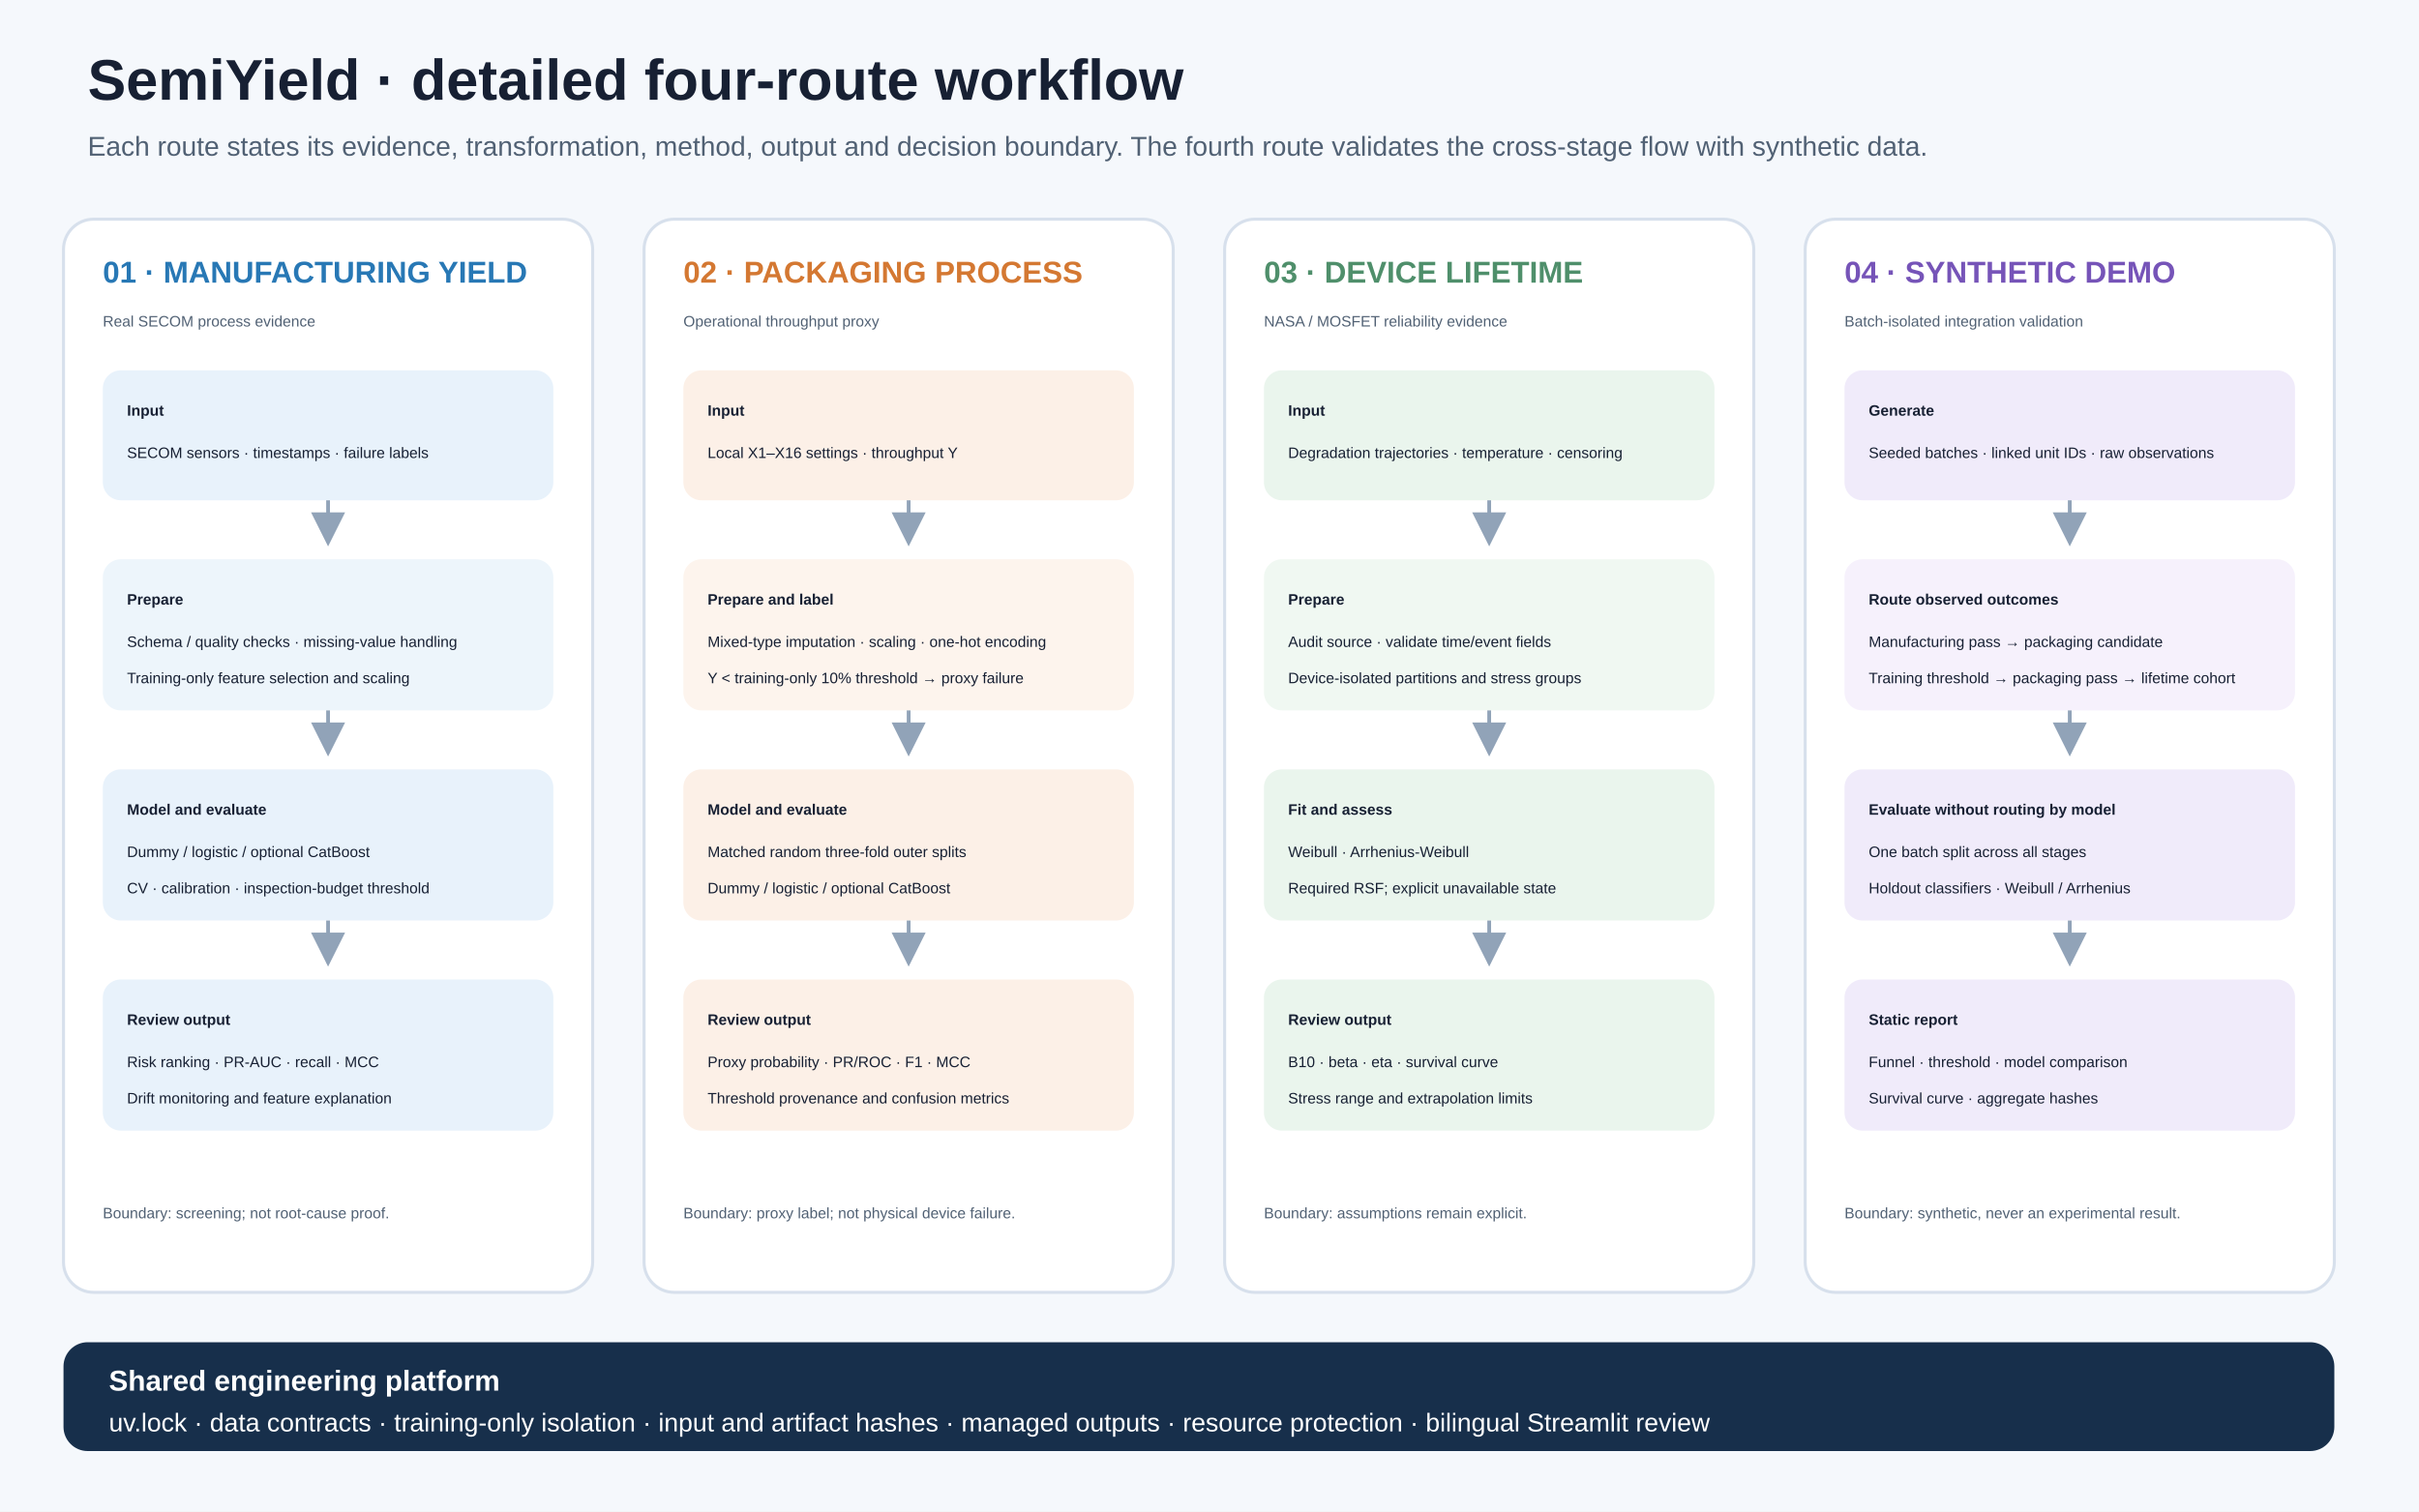
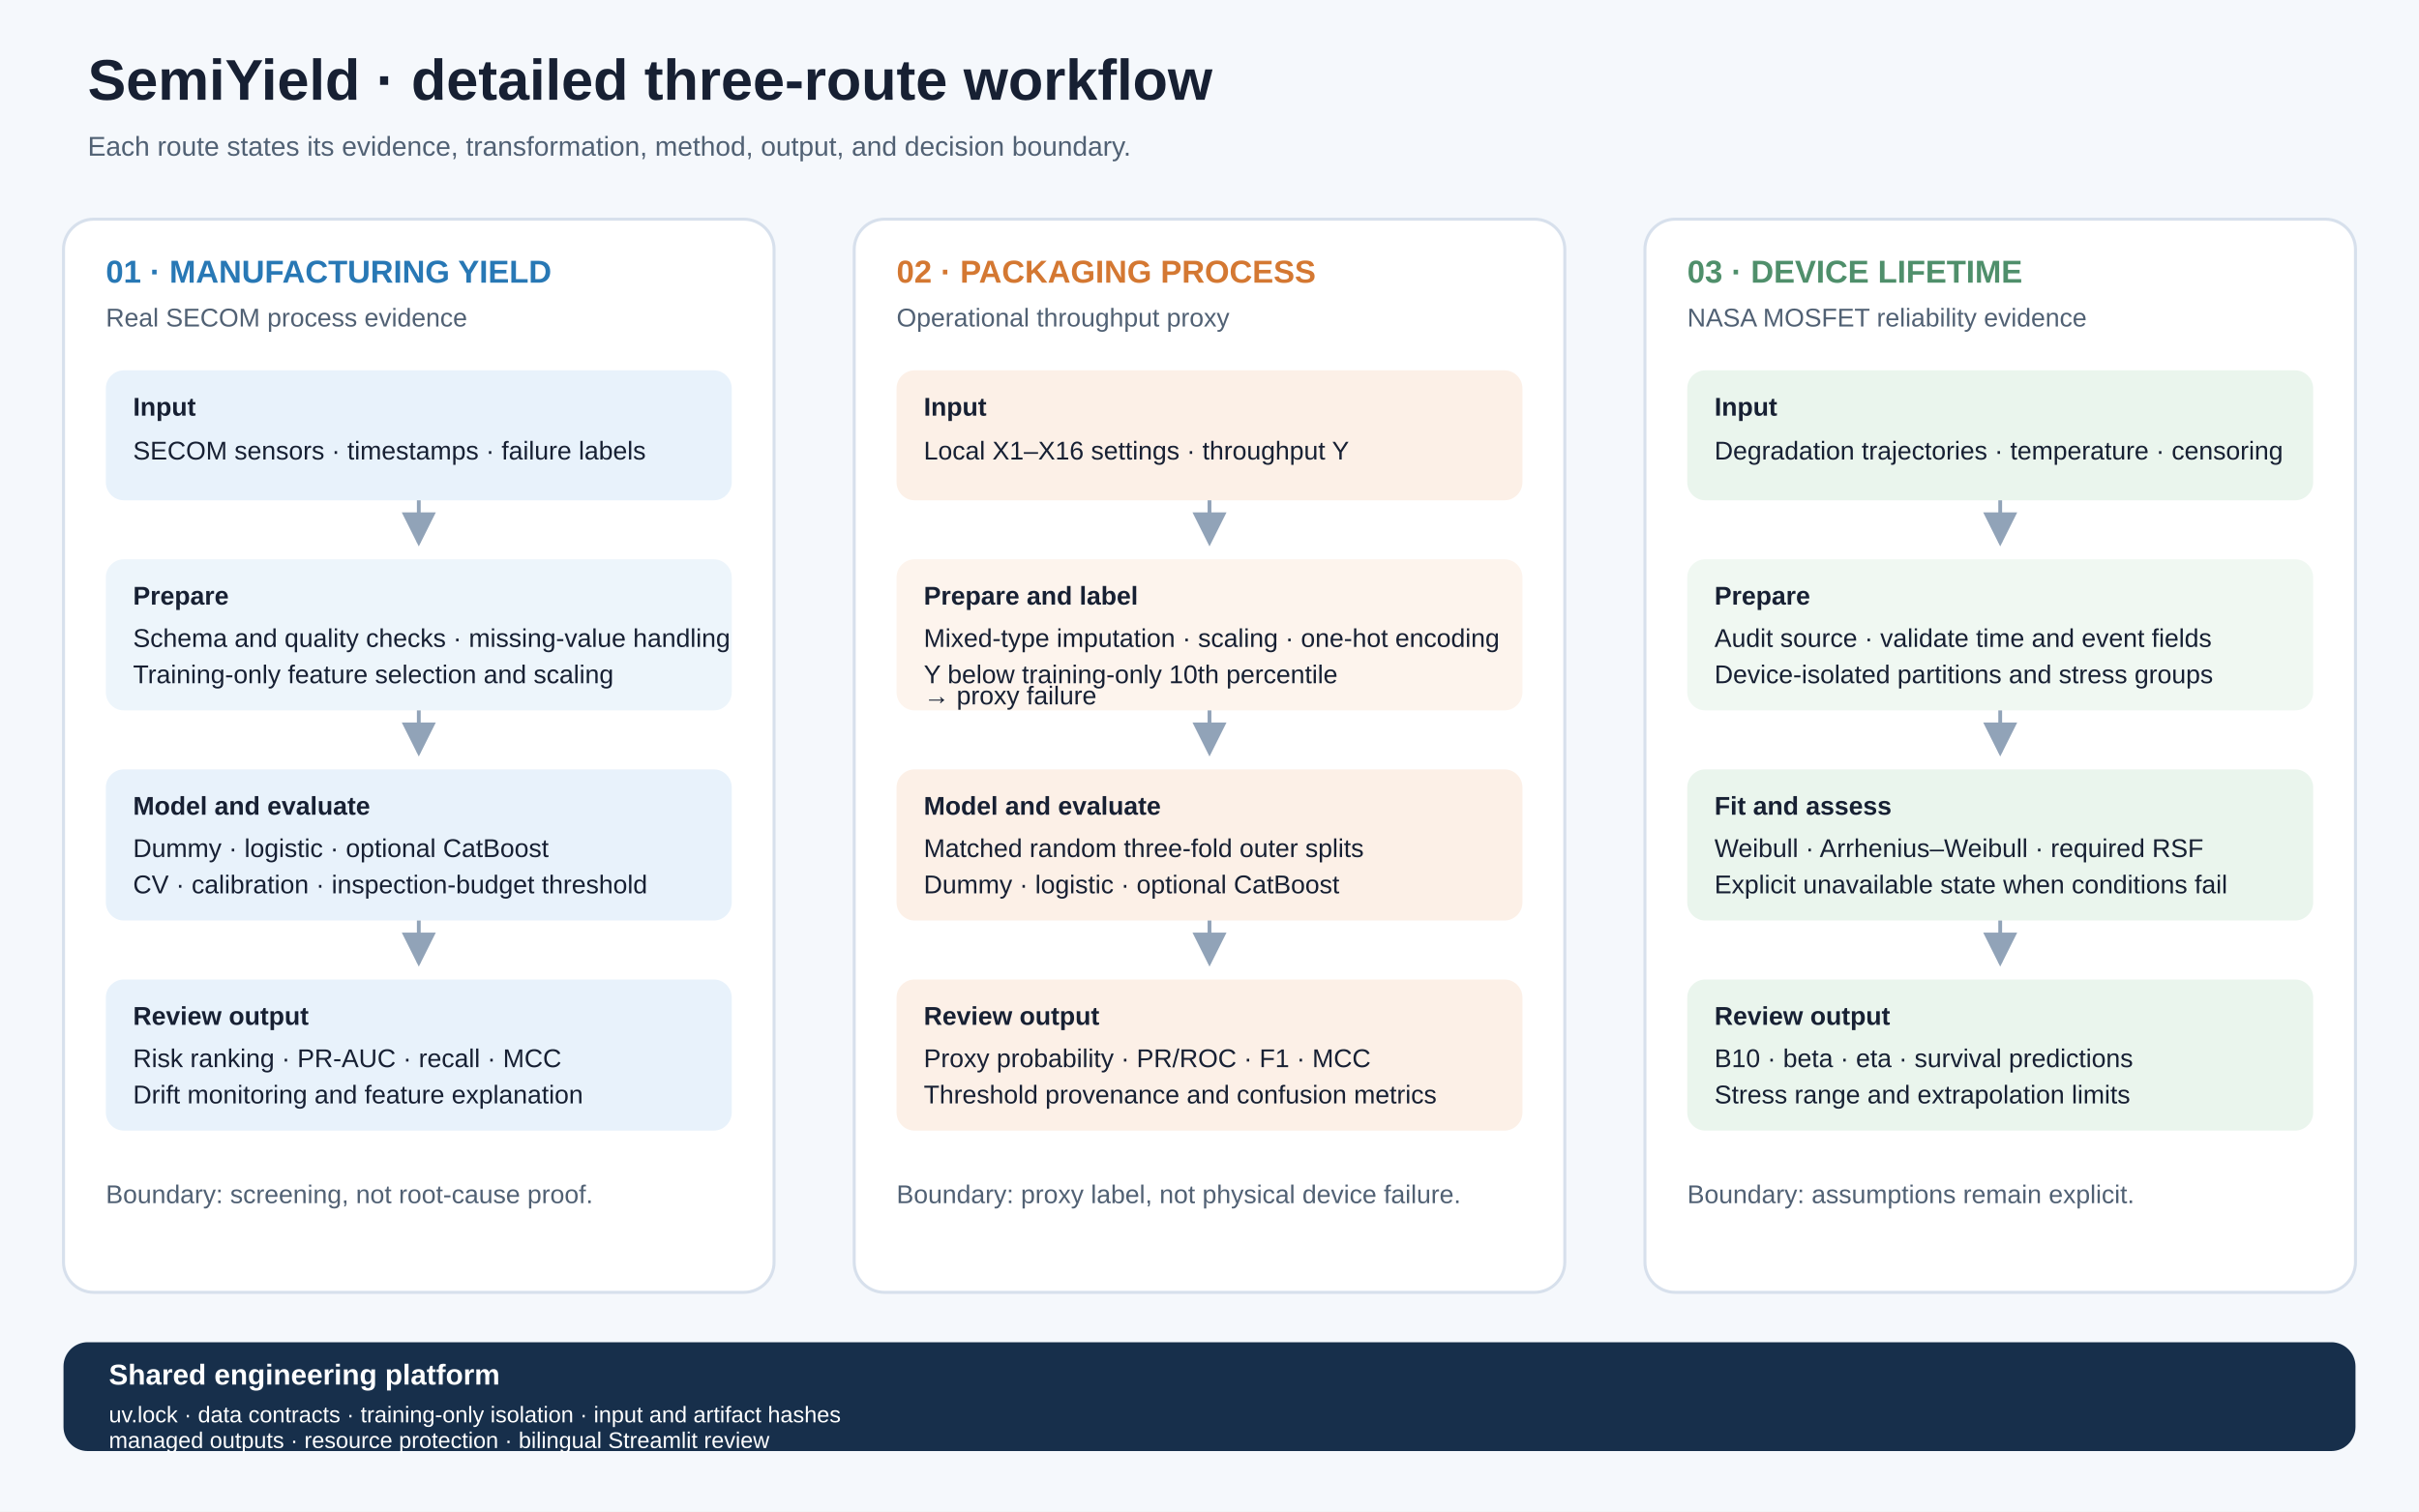
<svg xmlns="http://www.w3.org/2000/svg" width="1600" height="1000" viewBox="0 0 1600 1000" role="img" aria-labelledby="title desc">
  <defs>
    <marker id="arrow" markerWidth="9" markerHeight="9" refX="8" refY="4.5" orient="auto">
      <path d="M0 0 L9 4.5 L0 9z" fill="#91a3b8" />
    </marker>
  </defs>
  <rect width="1600" height="1000" fill="#f5f8fc" />
  <g font-family="Arial, sans-serif" fill="#172033">
-     <text x="58" y="66" font-size="38" font-weight="700">SemiYield · detailed four-route workflow</text>
-     <text x="58" y="103" font-size="18" fill="#516174">Each route states its evidence, transformation, method, output and decision boundary. The fourth route validates the cross-stage flow with synthetic data.</text>
+     <text x="58" y="66" font-size="38" font-weight="700">SemiYield · detailed three-route workflow</text>
+     <text x="58" y="103" font-size="18" fill="#516174">Each route states its evidence, transformation, method, output, and decision boundary.</text>
    <g fill="#fff" stroke="#d7e0ec" stroke-width="2">
-       <rect x="42" y="145" width="350" height="710" rx="20" />
-       <rect x="426" y="145" width="350" height="710" rx="20" />
-       <rect x="810" y="145" width="350" height="710" rx="20" />
-       <rect x="1194" y="145" width="350" height="710" rx="20" />
+       <rect x="42" y="145" width="470" height="710" rx="20" />
+       <rect x="565" y="145" width="470" height="710" rx="20" />
+       <rect x="1088" y="145" width="470" height="710" rx="20" />
    </g>
-     <g font-size="10">
-       <text x="68" y="187" font-size="20" font-weight="700" fill="#2878b5">01 · MANUFACTURING YIELD</text>
-       <text x="68" y="216" fill="#516174">Real SECOM process evidence</text>
-       <rect x="68" y="245" width="298" height="86" rx="12" fill="#e8f2fb" />
-       <text x="84" y="275" font-weight="700">Input</text>
-       <text x="84" y="303">SECOM sensors · timestamps · failure labels</text>
-       <path d="M217 331v28" stroke="#91a3b8" stroke-width="2.5" marker-end="url(#arrow)" />
-       <rect x="68" y="370" width="298" height="100" rx="12" fill="#edf5fb" />
-       <text x="84" y="400" font-weight="700">Prepare</text>
-       <text x="84" y="428">Schema / quality checks · missing-value handling</text>
-       <text x="84" y="452">Training-only feature selection and scaling</text>
-       <path d="M217 470v28" stroke="#91a3b8" stroke-width="2.5" marker-end="url(#arrow)" />
-       <rect x="68" y="509" width="298" height="100" rx="12" fill="#e8f2fb" />
-       <text x="84" y="539" font-weight="700">Model and evaluate</text>
-       <text x="84" y="567">Dummy / logistic / optional CatBoost</text>
-       <text x="84" y="591">CV · calibration · inspection-budget threshold</text>
-       <path d="M217 609v28" stroke="#91a3b8" stroke-width="2.5" marker-end="url(#arrow)" />
-       <rect x="68" y="648" width="298" height="100" rx="12" fill="#e8f2fb" />
-       <text x="84" y="678" font-weight="700">Review output</text>
-       <text x="84" y="706">Risk ranking · PR-AUC · recall · MCC</text>
-       <text x="84" y="730">Drift monitoring and feature explanation</text>
-       <text x="68" y="806" fill="#516174">Boundary: screening; not root-cause proof.</text>
-       <text x="452" y="187" font-size="20" font-weight="700" fill="#d47832">02 · PACKAGING PROCESS</text>
-       <text x="452" y="216" fill="#516174">Operational throughput proxy</text>
-       <rect x="452" y="245" width="298" height="86" rx="12" fill="#fcf0e7" />
-       <text x="468" y="275" font-weight="700">Input</text>
-       <text x="468" y="303">Local X1–X16 settings · throughput Y</text>
-       <path d="M601 331v28" stroke="#91a3b8" stroke-width="2.5" marker-end="url(#arrow)" />
-       <rect x="452" y="370" width="298" height="100" rx="12" fill="#fdf4ed" />
-       <text x="468" y="400" font-weight="700">Prepare and label</text>
-       <text x="468" y="428">Mixed-type imputation · scaling · one-hot encoding</text>
-       <text x="468" y="452">Y &lt; training-only 10% threshold → proxy failure</text>
-       <path d="M601 470v28" stroke="#91a3b8" stroke-width="2.5" marker-end="url(#arrow)" />
-       <rect x="452" y="509" width="298" height="100" rx="12" fill="#fcf0e7" />
-       <text x="468" y="539" font-weight="700">Model and evaluate</text>
-       <text x="468" y="567">Matched random three-fold outer splits</text>
-       <text x="468" y="591">Dummy / logistic / optional CatBoost</text>
-       <path d="M601 609v28" stroke="#91a3b8" stroke-width="2.5" marker-end="url(#arrow)" />
-       <rect x="452" y="648" width="298" height="100" rx="12" fill="#fcf0e7" />
-       <text x="468" y="678" font-weight="700">Review output</text>
-       <text x="468" y="706">Proxy probability · PR/ROC · F1 · MCC</text>
-       <text x="468" y="730">Threshold provenance and confusion metrics</text>
-       <text x="452" y="806" fill="#516174">Boundary: proxy label; not physical device failure.</text>
-       <text x="836" y="187" font-size="20" font-weight="700" fill="#4f8f6b">03 · DEVICE LIFETIME</text>
-       <text x="836" y="216" fill="#516174">NASA / MOSFET reliability evidence</text>
-       <rect x="836" y="245" width="298" height="86" rx="12" fill="#eaf5ed" />
-       <text x="852" y="275" font-weight="700">Input</text>
-       <text x="852" y="303">Degradation trajectories · temperature · censoring</text>
-       <path d="M985 331v28" stroke="#91a3b8" stroke-width="2.5" marker-end="url(#arrow)" />
-       <rect x="836" y="370" width="298" height="100" rx="12" fill="#f0f8f2" />
-       <text x="852" y="400" font-weight="700">Prepare</text>
-       <text x="852" y="428">Audit source · validate time/event fields</text>
-       <text x="852" y="452">Device-isolated partitions and stress groups</text>
-       <path d="M985 470v28" stroke="#91a3b8" stroke-width="2.5" marker-end="url(#arrow)" />
-       <rect x="836" y="509" width="298" height="100" rx="12" fill="#eaf5ed" />
-       <text x="852" y="539" font-weight="700">Fit and assess</text>
-       <text x="852" y="567">Weibull · Arrhenius-Weibull</text>
-       <text x="852" y="591">Required RSF; explicit unavailable state</text>
-       <path d="M985 609v28" stroke="#91a3b8" stroke-width="2.5" marker-end="url(#arrow)" />
-       <rect x="836" y="648" width="298" height="100" rx="12" fill="#eaf5ed" />
-       <text x="852" y="678" font-weight="700">Review output</text>
-       <text x="852" y="706">B10 · beta · eta · survival curve</text>
-       <text x="852" y="730">Stress range and extrapolation limits</text>
-       <text x="836" y="806" fill="#516174">Boundary: assumptions remain explicit.</text>
-       <text x="1220" y="187" font-size="20" font-weight="700" fill="#7654b8">04 · SYNTHETIC DEMO</text>
-       <text x="1220" y="216" fill="#516174">Batch-isolated integration validation</text>
-       <rect x="1220" y="245" width="298" height="86" rx="12" fill="#f0ebfa" />
-       <text x="1236" y="275" font-weight="700">Generate</text>
-       <text x="1236" y="303">Seeded batches · linked unit IDs · raw observations</text>
-       <path d="M1369 331v28" stroke="#91a3b8" stroke-width="2.5" marker-end="url(#arrow)" />
-       <rect x="1220" y="370" width="298" height="100" rx="12" fill="#f6f1fc" />
-       <text x="1236" y="400" font-weight="700">Route observed outcomes</text>
-       <text x="1236" y="428">Manufacturing pass → packaging candidate</text>
-       <text x="1236" y="452">Training threshold → packaging pass → lifetime cohort</text>
-       <path d="M1369 470v28" stroke="#91a3b8" stroke-width="2.5" marker-end="url(#arrow)" />
-       <rect x="1220" y="509" width="298" height="100" rx="12" fill="#f0ebfa" />
-       <text x="1236" y="539" font-weight="700">Evaluate without routing by model</text>
-       <text x="1236" y="567">One batch split across all stages</text>
-       <text x="1236" y="591">Holdout classifiers · Weibull / Arrhenius</text>
-       <path d="M1369 609v28" stroke="#91a3b8" stroke-width="2.5" marker-end="url(#arrow)" />
-       <rect x="1220" y="648" width="298" height="100" rx="12" fill="#f0ebfa" />
-       <text x="1236" y="678" font-weight="700">Static report</text>
-       <text x="1236" y="706">Funnel · threshold · model comparison</text>
-       <text x="1236" y="730">Survival curve · aggregate hashes</text>
-       <text x="1220" y="806" fill="#516174">Boundary: synthetic, never an experimental result.</text>
+     <g font-size="17">
+       <text x="70" y="187" font-size="21" font-weight="700" fill="#2878b5">01 · MANUFACTURING YIELD</text>
+       <text x="70" y="216" fill="#516174">Real SECOM process evidence</text>
+       <rect x="70" y="245" width="414" height="86" rx="12" fill="#e8f2fb" />
+       <text x="88" y="275" font-weight="700">Input</text>
+       <text x="88" y="304">SECOM sensors · timestamps · failure labels</text>
+       <path d="M277 331v28" stroke="#91a3b8" stroke-width="2.5" marker-end="url(#arrow)" />
+       <rect x="70" y="370" width="414" height="100" rx="12" fill="#edf5fb" />
+       <text x="88" y="400" font-weight="700">Prepare</text>
+       <text x="88" y="428">Schema and quality checks · missing-value handling</text>
+       <text x="88" y="452">Training-only feature selection and scaling</text>
+       <path d="M277 470v28" stroke="#91a3b8" stroke-width="2.5" marker-end="url(#arrow)" />
+       <rect x="70" y="509" width="414" height="100" rx="12" fill="#e8f2fb" />
+       <text x="88" y="539" font-weight="700">Model and evaluate</text>
+       <text x="88" y="567">Dummy · logistic · optional CatBoost</text>
+       <text x="88" y="591">CV · calibration · inspection-budget threshold</text>
+       <path d="M277 609v28" stroke="#91a3b8" stroke-width="2.5" marker-end="url(#arrow)" />
+       <rect x="70" y="648" width="414" height="100" rx="12" fill="#e8f2fb" />
+       <text x="88" y="678" font-weight="700">Review output</text>
+       <text x="88" y="706">Risk ranking · PR-AUC · recall · MCC</text>
+       <text x="88" y="730">Drift monitoring and feature explanation</text>
+       <text x="70" y="796" fill="#516174">Boundary: screening, not root-cause proof.</text>
+       <text x="593" y="187" font-size="21" font-weight="700" fill="#d47832">02 · PACKAGING PROCESS</text>
+       <text x="593" y="216" fill="#516174">Operational throughput proxy</text>
+       <rect x="593" y="245" width="414" height="86" rx="12" fill="#fcf0e7" />
+       <text x="611" y="275" font-weight="700">Input</text>
+       <text x="611" y="304">Local X1–X16 settings · throughput Y</text>
+       <path d="M800 331v28" stroke="#91a3b8" stroke-width="2.5" marker-end="url(#arrow)" />
+       <rect x="593" y="370" width="414" height="100" rx="12" fill="#fdf4ed" />
+       <text x="611" y="400" font-weight="700">Prepare and label</text>
+       <text x="611" y="428">Mixed-type imputation · scaling · one-hot encoding</text>
+       <text x="611" y="452">Y below training-only 10th percentile</text>
+       <text x="611" y="466">→ proxy failure</text>
+       <path d="M800 470v28" stroke="#91a3b8" stroke-width="2.5" marker-end="url(#arrow)" />
+       <rect x="593" y="509" width="414" height="100" rx="12" fill="#fcf0e7" />
+       <text x="611" y="539" font-weight="700">Model and evaluate</text>
+       <text x="611" y="567">Matched random three-fold outer splits</text>
+       <text x="611" y="591">Dummy · logistic · optional CatBoost</text>
+       <path d="M800 609v28" stroke="#91a3b8" stroke-width="2.5" marker-end="url(#arrow)" />
+       <rect x="593" y="648" width="414" height="100" rx="12" fill="#fcf0e7" />
+       <text x="611" y="678" font-weight="700">Review output</text>
+       <text x="611" y="706">Proxy probability · PR/ROC · F1 · MCC</text>
+       <text x="611" y="730">Threshold provenance and confusion metrics</text>
+       <text x="593" y="796" fill="#516174">Boundary: proxy label, not physical device failure.</text>
+       <text x="1116" y="187" font-size="21" font-weight="700" fill="#4f8f6b">03 · DEVICE LIFETIME</text>
+       <text x="1116" y="216" fill="#516174">NASA MOSFET reliability evidence</text>
+       <rect x="1116" y="245" width="414" height="86" rx="12" fill="#eaf5ed" />
+       <text x="1134" y="275" font-weight="700">Input</text>
+       <text x="1134" y="304">Degradation trajectories · temperature · censoring</text>
+       <path d="M1323 331v28" stroke="#91a3b8" stroke-width="2.5" marker-end="url(#arrow)" />
+       <rect x="1116" y="370" width="414" height="100" rx="12" fill="#f0f8f2" />
+       <text x="1134" y="400" font-weight="700">Prepare</text>
+       <text x="1134" y="428">Audit source · validate time and event fields</text>
+       <text x="1134" y="452">Device-isolated partitions and stress groups</text>
+       <path d="M1323 470v28" stroke="#91a3b8" stroke-width="2.5" marker-end="url(#arrow)" />
+       <rect x="1116" y="509" width="414" height="100" rx="12" fill="#eaf5ed" />
+       <text x="1134" y="539" font-weight="700">Fit and assess</text>
+       <text x="1134" y="567">Weibull · Arrhenius–Weibull · required RSF</text>
+       <text x="1134" y="591">Explicit unavailable state when conditions fail</text>
+       <path d="M1323 609v28" stroke="#91a3b8" stroke-width="2.5" marker-end="url(#arrow)" />
+       <rect x="1116" y="648" width="414" height="100" rx="12" fill="#eaf5ed" />
+       <text x="1134" y="678" font-weight="700">Review output</text>
+       <text x="1134" y="706">B10 · beta · eta · survival predictions</text>
+       <text x="1134" y="730">Stress range and extrapolation limits</text>
+       <text x="1116" y="796" fill="#516174">Boundary: assumptions remain explicit.</text>
    </g>
-     <rect x="42" y="888" width="1502" height="72" rx="16" fill="#172f4b" />
+     <rect x="42" y="888" width="1516" height="72" rx="16" fill="#172f4b" />
    <g fill="#fff">
-       <text x="72" y="920" font-size="19" font-weight="700">Shared engineering platform</text>
-       <text x="72" y="947" font-size="17">uv.lock · data contracts · training-only isolation · input and artifact hashes · managed outputs · resource protection · bilingual Streamlit review</text>
+       <text x="72" y="916" font-size="19" font-weight="700">Shared engineering platform</text>
+       <text x="72" y="941" font-size="15">uv.lock · data contracts · training-only isolation · input and artifact hashes</text>
+       <text x="72" y="958" font-size="15">managed outputs · resource protection · bilingual Streamlit review</text>
    </g>
  </g>
</svg>
